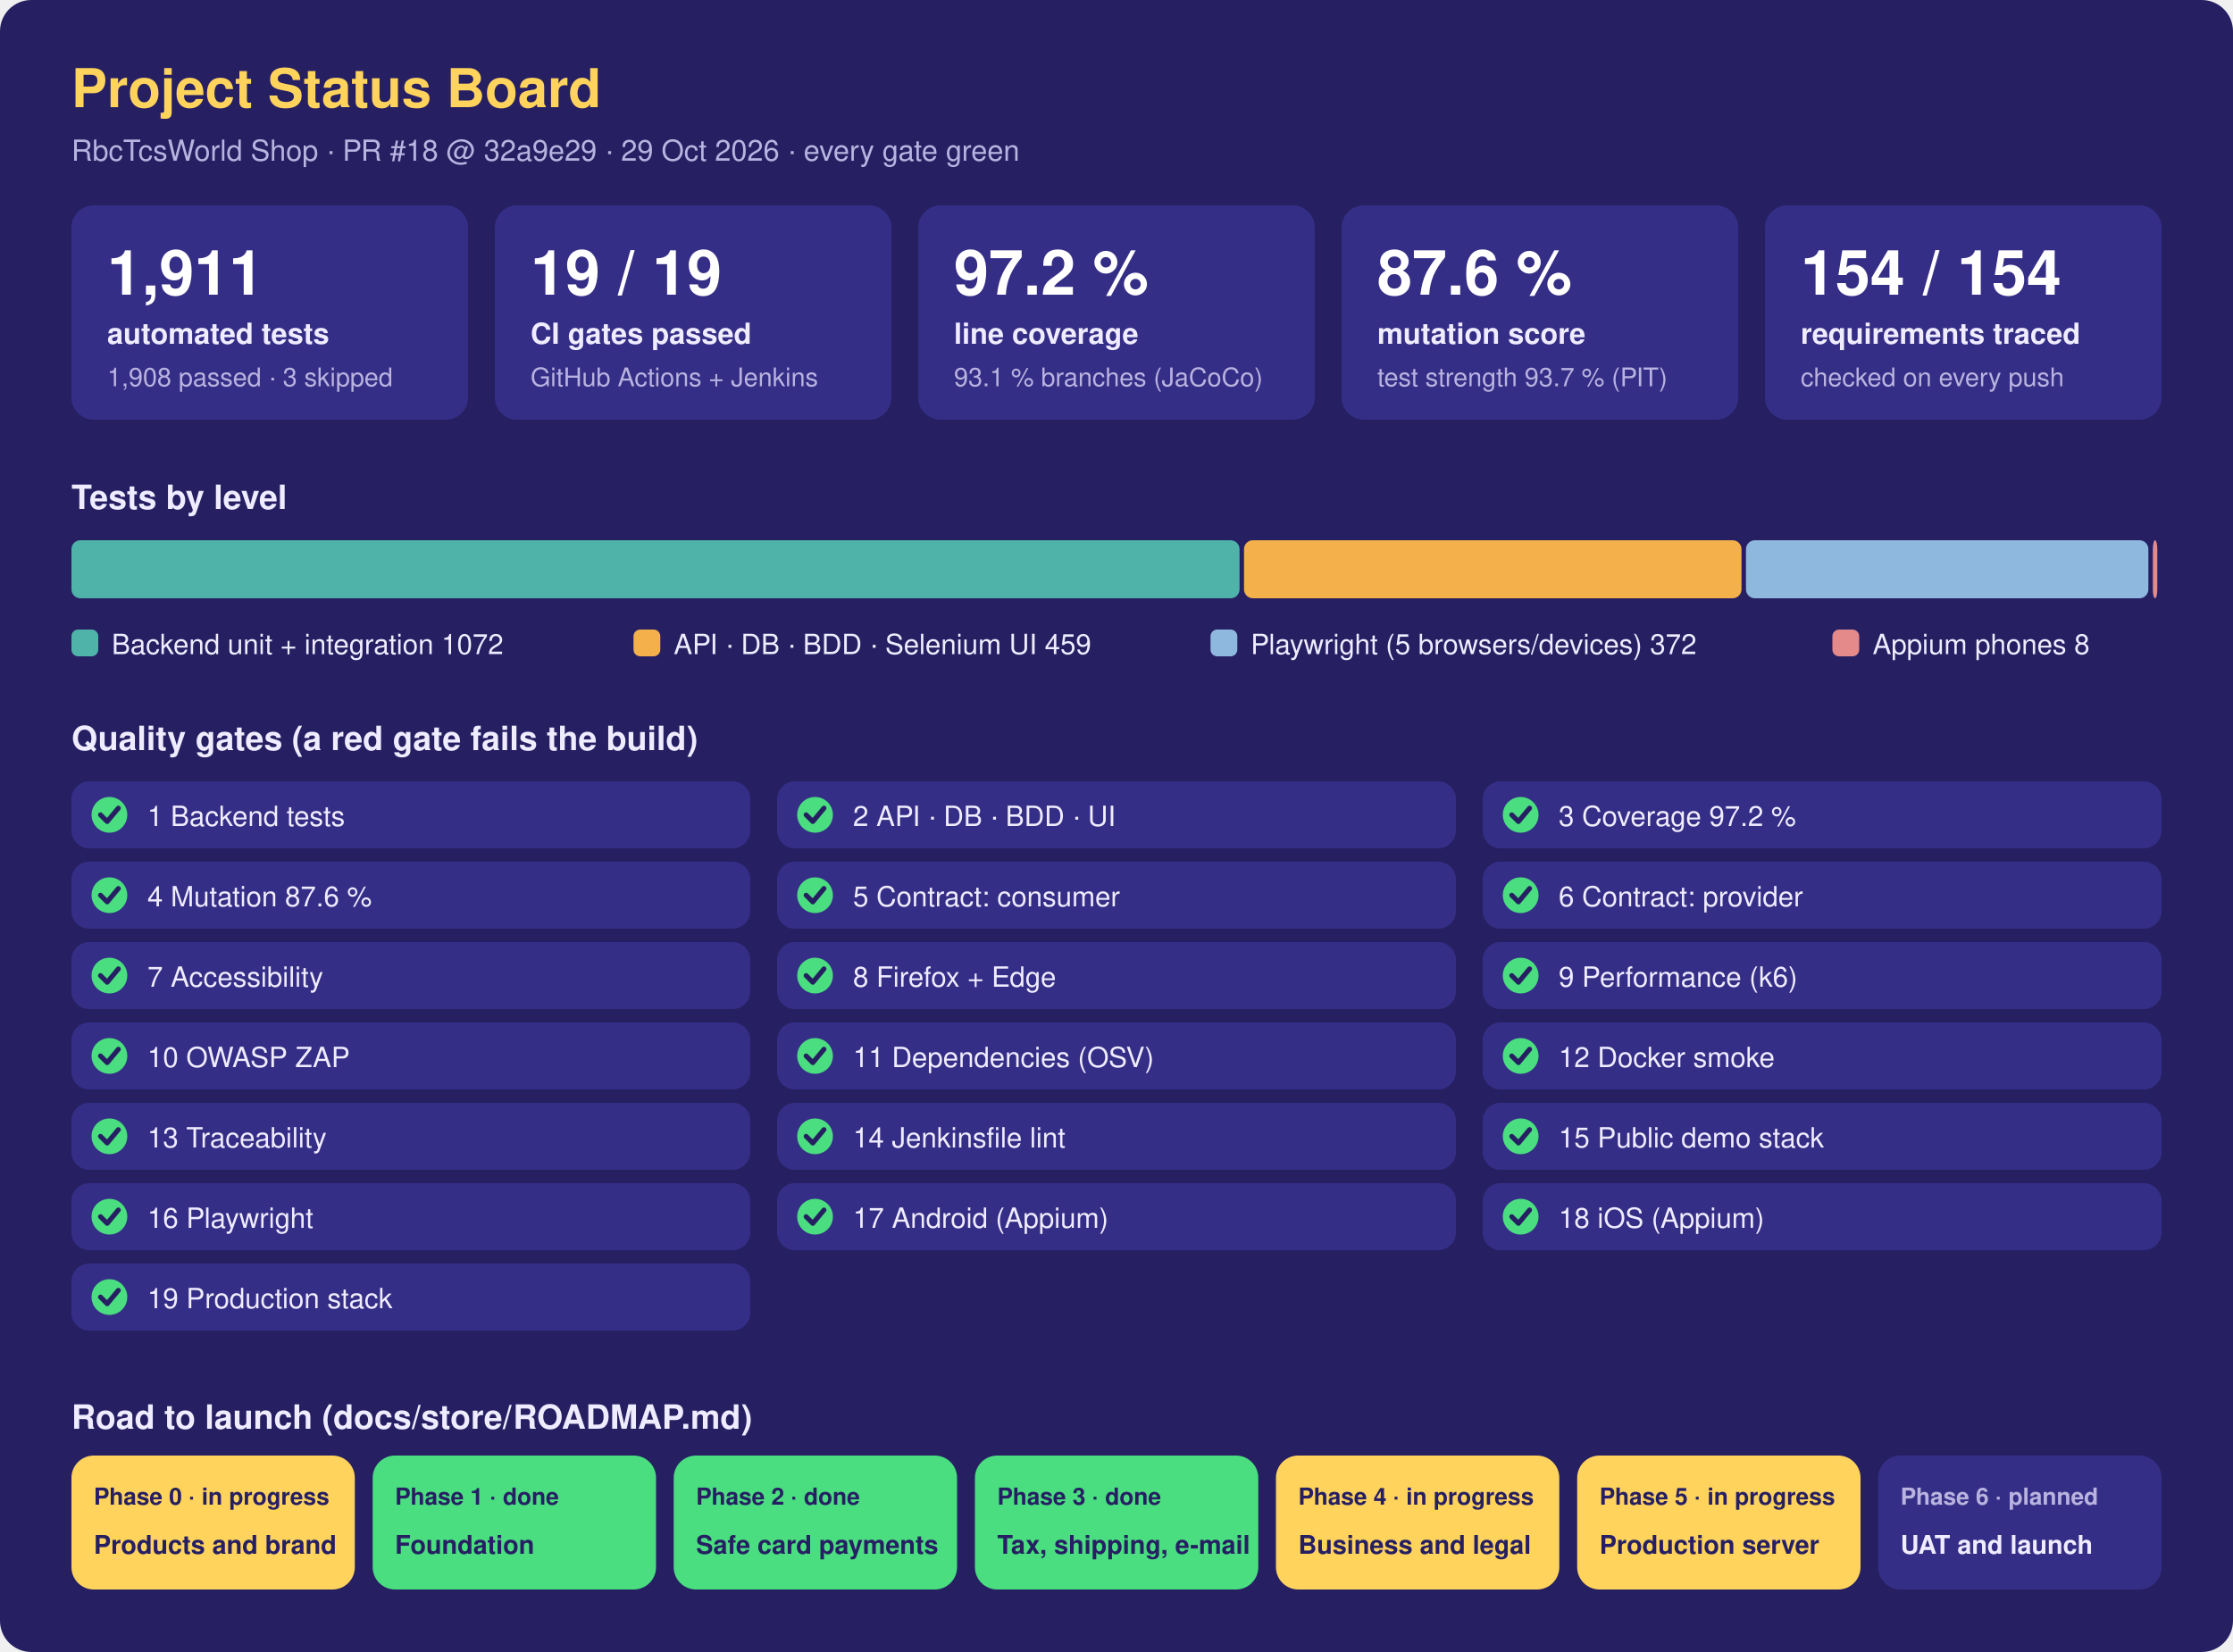
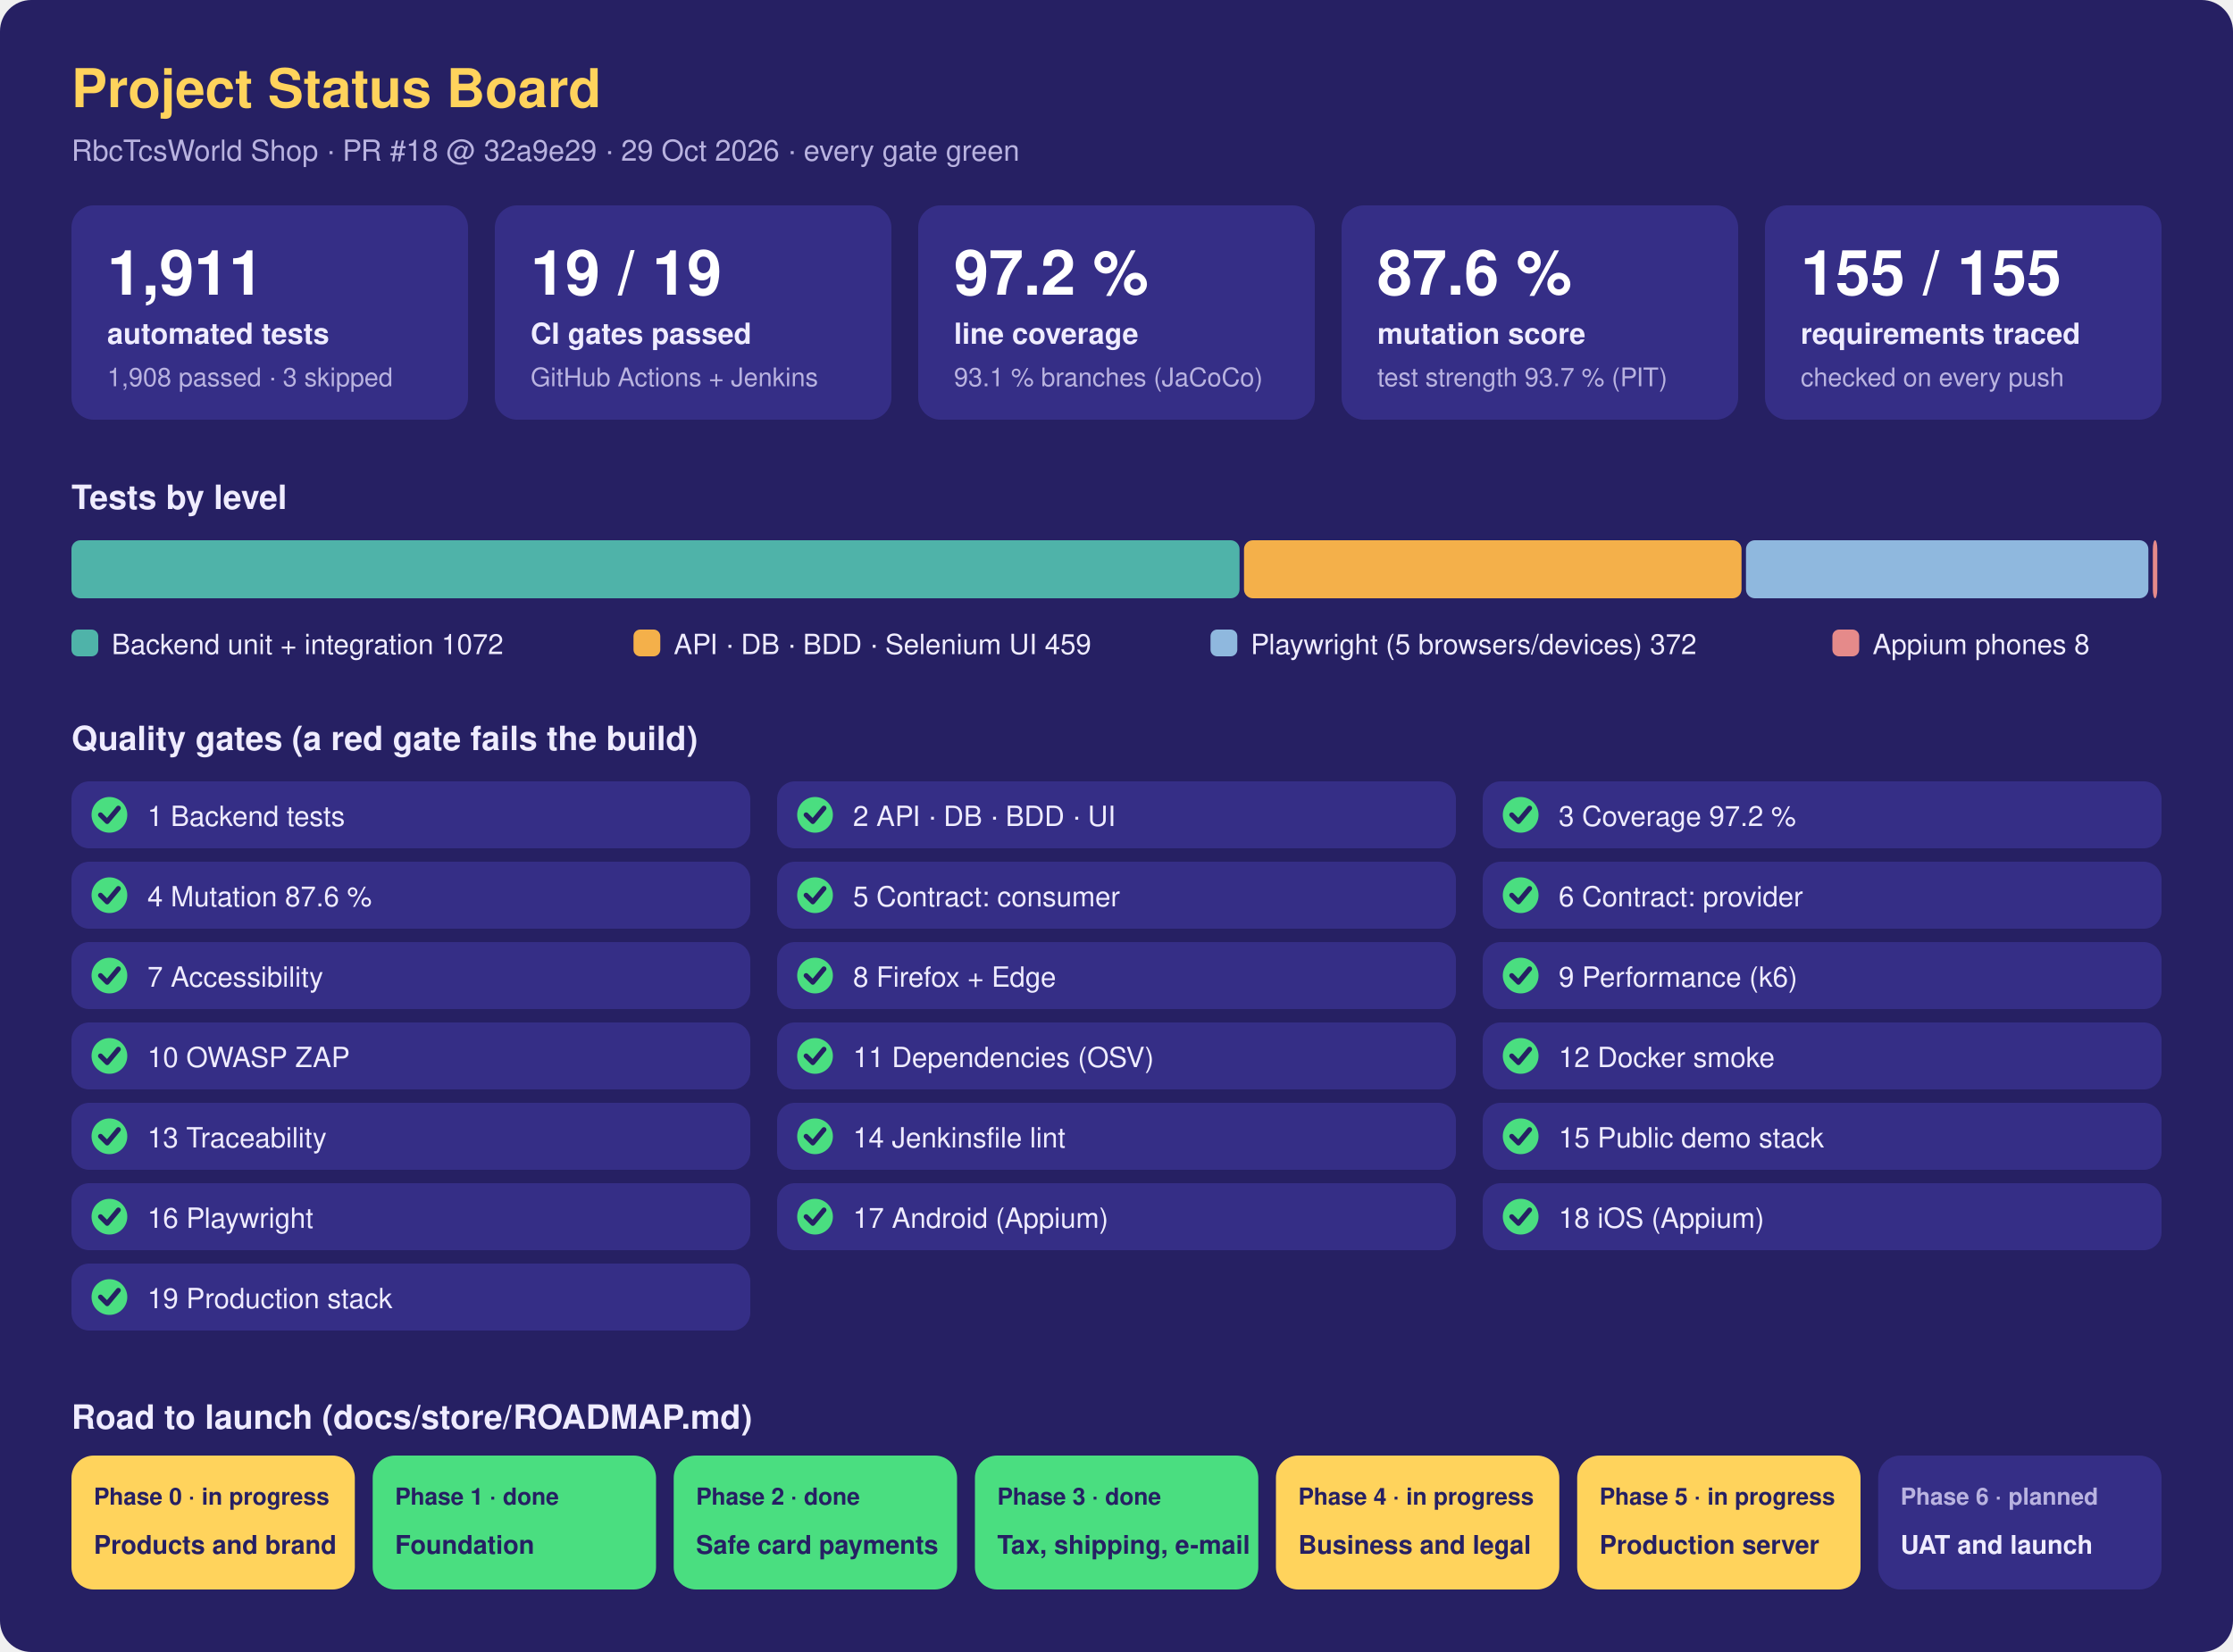
- <svg xmlns="http://www.w3.org/2000/svg" width="1000" height="740" viewBox="0 0 1000 740" role="img" aria-label="Project status board: 1911 automated tests, 1908 passed and 3 skipped by design; 19 of 19 CI gates passed; 97.2 percent line coverage; 87.6 percent mutation score; 154 of 154 requirements traced; road to launch: phase 1 foundation done, phase 0 products in progress, phases 2 and 3 (safe card payments; tax, shipping and e-mail) done, phase 4 business and legal in progress, phase 5 production server built.">
+ <svg xmlns="http://www.w3.org/2000/svg" width="1000" height="740" viewBox="0 0 1000 740" role="img" aria-label="Project status board: 1911 automated tests, 1908 passed and 3 skipped by design; 19 of 19 CI gates passed; 97.2 percent line coverage; 87.6 percent mutation score; 155 of 155 requirements traced; road to launch: phase 1 foundation done, phase 0 products in progress, phases 2 and 3 (safe card payments; tax, shipping and e-mail) done, phase 4 business and legal in progress, phase 5 production server built.">
  <rect width="1000" height="740" rx="14" fill="#262063" />
  <text x="32" y="48" font-family="'Segoe UI', Helvetica, Arial, sans-serif" font-size="24" font-weight="700" fill="#ffd35c" text-anchor="start">Project Status Board</text>
  <text x="32" y="72" font-family="'Segoe UI', Helvetica, Arial, sans-serif" font-size="13" font-weight="400" fill="#b9b3e0" text-anchor="start">RbcTcsWorld Shop · PR #18 @ 32a9e29 · 29 Oct 2026 · every gate green</text>
  <rect x="32.0" y="92" width="177.6" height="96" rx="10" fill="#352e86" />
  <text x="48.0" y="132" font-family="'Segoe UI', Helvetica, Arial, sans-serif" font-size="28" font-weight="700" fill="#ffffff" text-anchor="start">1,911</text>
  <text x="48.0" y="154" font-family="'Segoe UI', Helvetica, Arial, sans-serif" font-size="13" font-weight="600" fill="#efecff" text-anchor="start">automated tests</text>
  <text x="48.0" y="173" font-family="'Segoe UI', Helvetica, Arial, sans-serif" font-size="11.5" font-weight="400" fill="#b9b3e0" text-anchor="start">1,908 passed · 3 skipped</text>
  <rect x="221.6" y="92" width="177.6" height="96" rx="10" fill="#352e86" />
  <text x="237.6" y="132" font-family="'Segoe UI', Helvetica, Arial, sans-serif" font-size="28" font-weight="700" fill="#ffffff" text-anchor="start">19 / 19</text>
  <text x="237.6" y="154" font-family="'Segoe UI', Helvetica, Arial, sans-serif" font-size="13" font-weight="600" fill="#efecff" text-anchor="start">CI gates passed</text>
  <text x="237.6" y="173" font-family="'Segoe UI', Helvetica, Arial, sans-serif" font-size="11.5" font-weight="400" fill="#b9b3e0" text-anchor="start">GitHub Actions + Jenkins</text>
  <rect x="411.2" y="92" width="177.6" height="96" rx="10" fill="#352e86" />
  <text x="427.2" y="132" font-family="'Segoe UI', Helvetica, Arial, sans-serif" font-size="28" font-weight="700" fill="#ffffff" text-anchor="start">97.2 %</text>
  <text x="427.2" y="154" font-family="'Segoe UI', Helvetica, Arial, sans-serif" font-size="13" font-weight="600" fill="#efecff" text-anchor="start">line coverage</text>
  <text x="427.2" y="173" font-family="'Segoe UI', Helvetica, Arial, sans-serif" font-size="11.5" font-weight="400" fill="#b9b3e0" text-anchor="start">93.1 % branches (JaCoCo)</text>
  <rect x="600.8" y="92" width="177.6" height="96" rx="10" fill="#352e86" />
  <text x="616.8" y="132" font-family="'Segoe UI', Helvetica, Arial, sans-serif" font-size="28" font-weight="700" fill="#ffffff" text-anchor="start">87.6 %</text>
  <text x="616.8" y="154" font-family="'Segoe UI', Helvetica, Arial, sans-serif" font-size="13" font-weight="600" fill="#efecff" text-anchor="start">mutation score</text>
  <text x="616.8" y="173" font-family="'Segoe UI', Helvetica, Arial, sans-serif" font-size="11.5" font-weight="400" fill="#b9b3e0" text-anchor="start">test strength 93.7 % (PIT)</text>
  <rect x="790.4" y="92" width="177.6" height="96" rx="10" fill="#352e86" />
-   <text x="806.4" y="132" font-family="'Segoe UI', Helvetica, Arial, sans-serif" font-size="28" font-weight="700" fill="#ffffff" text-anchor="start">154 / 154</text>
+   <text x="806.4" y="132" font-family="'Segoe UI', Helvetica, Arial, sans-serif" font-size="28" font-weight="700" fill="#ffffff" text-anchor="start">155 / 155</text>
  <text x="806.4" y="154" font-family="'Segoe UI', Helvetica, Arial, sans-serif" font-size="13" font-weight="600" fill="#efecff" text-anchor="start">requirements traced</text>
  <text x="806.4" y="173" font-family="'Segoe UI', Helvetica, Arial, sans-serif" font-size="11.5" font-weight="400" fill="#b9b3e0" text-anchor="start">checked on every push</text>
  <text x="32" y="228" font-family="'Segoe UI', Helvetica, Arial, sans-serif" font-size="15" font-weight="700" fill="#efecff" text-anchor="start">Tests by level</text>
  <rect x="32.0" y="242" width="523.1" height="26" rx="4" fill="#4fb3a9" />
  <rect x="557.1" y="242" width="222.8" height="26" rx="4" fill="#f4b04a" />
  <rect x="781.9" y="242" width="180.2" height="26" rx="4" fill="#8fb8de" />
  <rect x="964.1" y="242" width="2.0" height="26" rx="4" fill="#e58a8a" />
  <rect x="32" y="282" width="12" height="12" rx="3" fill="#4fb3a9" />
  <text x="50" y="293" font-family="'Segoe UI', Helvetica, Arial, sans-serif" font-size="12.5" font-weight="400" fill="#efecff" text-anchor="start">Backend unit + integration 1072</text>
  <rect x="283.7" y="282" width="12" height="12" rx="3" fill="#f4b04a" />
  <text x="301.7" y="293" font-family="'Segoe UI', Helvetica, Arial, sans-serif" font-size="12.5" font-weight="400" fill="#efecff" text-anchor="start">API · DB · BDD · Selenium UI 459</text>
  <rect x="542.1" y="282" width="12" height="12" rx="3" fill="#8fb8de" />
  <text x="560.1" y="293" font-family="'Segoe UI', Helvetica, Arial, sans-serif" font-size="12.5" font-weight="400" fill="#efecff" text-anchor="start">Playwright (5 browsers/devices) 372</text>
  <rect x="820.6" y="282" width="12" height="12" rx="3" fill="#e58a8a" />
  <text x="838.6" y="293" font-family="'Segoe UI', Helvetica, Arial, sans-serif" font-size="12.5" font-weight="400" fill="#efecff" text-anchor="start">Appium phones 8</text>
  <text x="32" y="336" font-family="'Segoe UI', Helvetica, Arial, sans-serif" font-size="15" font-weight="700" fill="#efecff" text-anchor="start">Quality gates (a red gate fails the build)</text>
  <rect x="32.0" y="350" width="304.0" height="30" rx="8" fill="#352e86" />
  <circle cx="49.0" cy="365" r="8" fill="#4ade80" />
  <path d="M45.0 365 l3 3 l5 -6" fill="none" stroke="#262063" stroke-width="2.2" stroke-linecap="round" stroke-linejoin="round" />
  <text x="66.0" y="370" font-family="'Segoe UI', Helvetica, Arial, sans-serif" font-size="12.5" font-weight="400" fill="#efecff" text-anchor="start">1  Backend tests</text>
  <rect x="348.0" y="350" width="304.0" height="30" rx="8" fill="#352e86" />
  <circle cx="365.0" cy="365" r="8" fill="#4ade80" />
  <path d="M361.0 365 l3 3 l5 -6" fill="none" stroke="#262063" stroke-width="2.2" stroke-linecap="round" stroke-linejoin="round" />
  <text x="382.0" y="370" font-family="'Segoe UI', Helvetica, Arial, sans-serif" font-size="12.5" font-weight="400" fill="#efecff" text-anchor="start">2  API · DB · BDD · UI</text>
  <rect x="664.0" y="350" width="304.0" height="30" rx="8" fill="#352e86" />
  <circle cx="681.0" cy="365" r="8" fill="#4ade80" />
  <path d="M677.0 365 l3 3 l5 -6" fill="none" stroke="#262063" stroke-width="2.2" stroke-linecap="round" stroke-linejoin="round" />
  <text x="698.0" y="370" font-family="'Segoe UI', Helvetica, Arial, sans-serif" font-size="12.5" font-weight="400" fill="#efecff" text-anchor="start">3  Coverage 97.2 %</text>
  <rect x="32.0" y="386" width="304.0" height="30" rx="8" fill="#352e86" />
  <circle cx="49.0" cy="401" r="8" fill="#4ade80" />
  <path d="M45.0 401 l3 3 l5 -6" fill="none" stroke="#262063" stroke-width="2.2" stroke-linecap="round" stroke-linejoin="round" />
  <text x="66.0" y="406" font-family="'Segoe UI', Helvetica, Arial, sans-serif" font-size="12.5" font-weight="400" fill="#efecff" text-anchor="start">4  Mutation 87.6 %</text>
  <rect x="348.0" y="386" width="304.0" height="30" rx="8" fill="#352e86" />
  <circle cx="365.0" cy="401" r="8" fill="#4ade80" />
  <path d="M361.0 401 l3 3 l5 -6" fill="none" stroke="#262063" stroke-width="2.2" stroke-linecap="round" stroke-linejoin="round" />
  <text x="382.0" y="406" font-family="'Segoe UI', Helvetica, Arial, sans-serif" font-size="12.5" font-weight="400" fill="#efecff" text-anchor="start">5  Contract: consumer</text>
  <rect x="664.0" y="386" width="304.0" height="30" rx="8" fill="#352e86" />
  <circle cx="681.0" cy="401" r="8" fill="#4ade80" />
  <path d="M677.0 401 l3 3 l5 -6" fill="none" stroke="#262063" stroke-width="2.2" stroke-linecap="round" stroke-linejoin="round" />
  <text x="698.0" y="406" font-family="'Segoe UI', Helvetica, Arial, sans-serif" font-size="12.5" font-weight="400" fill="#efecff" text-anchor="start">6  Contract: provider</text>
  <rect x="32.0" y="422" width="304.0" height="30" rx="8" fill="#352e86" />
  <circle cx="49.0" cy="437" r="8" fill="#4ade80" />
  <path d="M45.0 437 l3 3 l5 -6" fill="none" stroke="#262063" stroke-width="2.2" stroke-linecap="round" stroke-linejoin="round" />
  <text x="66.0" y="442" font-family="'Segoe UI', Helvetica, Arial, sans-serif" font-size="12.5" font-weight="400" fill="#efecff" text-anchor="start">7  Accessibility</text>
  <rect x="348.0" y="422" width="304.0" height="30" rx="8" fill="#352e86" />
  <circle cx="365.0" cy="437" r="8" fill="#4ade80" />
  <path d="M361.0 437 l3 3 l5 -6" fill="none" stroke="#262063" stroke-width="2.2" stroke-linecap="round" stroke-linejoin="round" />
  <text x="382.0" y="442" font-family="'Segoe UI', Helvetica, Arial, sans-serif" font-size="12.5" font-weight="400" fill="#efecff" text-anchor="start">8  Firefox + Edge</text>
  <rect x="664.0" y="422" width="304.0" height="30" rx="8" fill="#352e86" />
  <circle cx="681.0" cy="437" r="8" fill="#4ade80" />
  <path d="M677.0 437 l3 3 l5 -6" fill="none" stroke="#262063" stroke-width="2.2" stroke-linecap="round" stroke-linejoin="round" />
  <text x="698.0" y="442" font-family="'Segoe UI', Helvetica, Arial, sans-serif" font-size="12.5" font-weight="400" fill="#efecff" text-anchor="start">9  Performance (k6)</text>
  <rect x="32.0" y="458" width="304.0" height="30" rx="8" fill="#352e86" />
  <circle cx="49.0" cy="473" r="8" fill="#4ade80" />
  <path d="M45.0 473 l3 3 l5 -6" fill="none" stroke="#262063" stroke-width="2.2" stroke-linecap="round" stroke-linejoin="round" />
  <text x="66.0" y="478" font-family="'Segoe UI', Helvetica, Arial, sans-serif" font-size="12.5" font-weight="400" fill="#efecff" text-anchor="start">10  OWASP ZAP</text>
  <rect x="348.0" y="458" width="304.0" height="30" rx="8" fill="#352e86" />
  <circle cx="365.0" cy="473" r="8" fill="#4ade80" />
  <path d="M361.0 473 l3 3 l5 -6" fill="none" stroke="#262063" stroke-width="2.2" stroke-linecap="round" stroke-linejoin="round" />
  <text x="382.0" y="478" font-family="'Segoe UI', Helvetica, Arial, sans-serif" font-size="12.5" font-weight="400" fill="#efecff" text-anchor="start">11  Dependencies (OSV)</text>
  <rect x="664.0" y="458" width="304.0" height="30" rx="8" fill="#352e86" />
  <circle cx="681.0" cy="473" r="8" fill="#4ade80" />
  <path d="M677.0 473 l3 3 l5 -6" fill="none" stroke="#262063" stroke-width="2.2" stroke-linecap="round" stroke-linejoin="round" />
  <text x="698.0" y="478" font-family="'Segoe UI', Helvetica, Arial, sans-serif" font-size="12.5" font-weight="400" fill="#efecff" text-anchor="start">12  Docker smoke</text>
  <rect x="32.0" y="494" width="304.0" height="30" rx="8" fill="#352e86" />
  <circle cx="49.0" cy="509" r="8" fill="#4ade80" />
  <path d="M45.0 509 l3 3 l5 -6" fill="none" stroke="#262063" stroke-width="2.2" stroke-linecap="round" stroke-linejoin="round" />
  <text x="66.0" y="514" font-family="'Segoe UI', Helvetica, Arial, sans-serif" font-size="12.5" font-weight="400" fill="#efecff" text-anchor="start">13  Traceability</text>
  <rect x="348.0" y="494" width="304.0" height="30" rx="8" fill="#352e86" />
  <circle cx="365.0" cy="509" r="8" fill="#4ade80" />
  <path d="M361.0 509 l3 3 l5 -6" fill="none" stroke="#262063" stroke-width="2.2" stroke-linecap="round" stroke-linejoin="round" />
  <text x="382.0" y="514" font-family="'Segoe UI', Helvetica, Arial, sans-serif" font-size="12.5" font-weight="400" fill="#efecff" text-anchor="start">14  Jenkinsfile lint</text>
  <rect x="664.0" y="494" width="304.0" height="30" rx="8" fill="#352e86" />
  <circle cx="681.0" cy="509" r="8" fill="#4ade80" />
  <path d="M677.0 509 l3 3 l5 -6" fill="none" stroke="#262063" stroke-width="2.2" stroke-linecap="round" stroke-linejoin="round" />
  <text x="698.0" y="514" font-family="'Segoe UI', Helvetica, Arial, sans-serif" font-size="12.5" font-weight="400" fill="#efecff" text-anchor="start">15  Public demo stack</text>
  <rect x="32.0" y="530" width="304.0" height="30" rx="8" fill="#352e86" />
  <circle cx="49.0" cy="545" r="8" fill="#4ade80" />
  <path d="M45.0 545 l3 3 l5 -6" fill="none" stroke="#262063" stroke-width="2.2" stroke-linecap="round" stroke-linejoin="round" />
  <text x="66.0" y="550" font-family="'Segoe UI', Helvetica, Arial, sans-serif" font-size="12.5" font-weight="400" fill="#efecff" text-anchor="start">16  Playwright</text>
  <rect x="348.0" y="530" width="304.0" height="30" rx="8" fill="#352e86" />
  <circle cx="365.0" cy="545" r="8" fill="#4ade80" />
  <path d="M361.0 545 l3 3 l5 -6" fill="none" stroke="#262063" stroke-width="2.2" stroke-linecap="round" stroke-linejoin="round" />
  <text x="382.0" y="550" font-family="'Segoe UI', Helvetica, Arial, sans-serif" font-size="12.5" font-weight="400" fill="#efecff" text-anchor="start">17  Android (Appium)</text>
  <rect x="664.0" y="530" width="304.0" height="30" rx="8" fill="#352e86" />
  <circle cx="681.0" cy="545" r="8" fill="#4ade80" />
  <path d="M677.0 545 l3 3 l5 -6" fill="none" stroke="#262063" stroke-width="2.2" stroke-linecap="round" stroke-linejoin="round" />
  <text x="698.0" y="550" font-family="'Segoe UI', Helvetica, Arial, sans-serif" font-size="12.5" font-weight="400" fill="#efecff" text-anchor="start">18  iOS (Appium)</text>
  <rect x="32.0" y="566" width="304.0" height="30" rx="8" fill="#352e86" />
  <circle cx="49.0" cy="581" r="8" fill="#4ade80" />
  <path d="M45.0 581 l3 3 l5 -6" fill="none" stroke="#262063" stroke-width="2.2" stroke-linecap="round" stroke-linejoin="round" />
  <text x="66.0" y="586" font-family="'Segoe UI', Helvetica, Arial, sans-serif" font-size="12.5" font-weight="400" fill="#efecff" text-anchor="start">19  Production stack</text>
  <text x="32" y="640" font-family="'Segoe UI', Helvetica, Arial, sans-serif" font-size="15" font-weight="700" fill="#efecff" text-anchor="start">Road to launch (docs/store/ROADMAP.md)</text>
  <rect x="32.0" y="652" width="126.9" height="60" rx="10" fill="#ffd35c" />
  <text x="42.0" y="674" font-family="'Segoe UI', Helvetica, Arial, sans-serif" font-size="10.5" font-weight="700" fill="#262063" text-anchor="start">Phase 0 · in progress</text>
  <text x="42.0" y="696" font-family="'Segoe UI', Helvetica, Arial, sans-serif" font-size="11.5" font-weight="600" fill="#262063" text-anchor="start">Products and brand</text>
  <rect x="166.9" y="652" width="126.9" height="60" rx="10" fill="#4ade80" />
  <text x="176.9" y="674" font-family="'Segoe UI', Helvetica, Arial, sans-serif" font-size="10.5" font-weight="700" fill="#262063" text-anchor="start">Phase 1 · done</text>
  <text x="176.9" y="696" font-family="'Segoe UI', Helvetica, Arial, sans-serif" font-size="11.5" font-weight="600" fill="#262063" text-anchor="start">Foundation</text>
  <rect x="301.7" y="652" width="126.9" height="60" rx="10" fill="#4ade80" />
  <text x="311.7" y="674" font-family="'Segoe UI', Helvetica, Arial, sans-serif" font-size="10.5" font-weight="700" fill="#262063" text-anchor="start">Phase 2 · done</text>
  <text x="311.7" y="696" font-family="'Segoe UI', Helvetica, Arial, sans-serif" font-size="11.5" font-weight="600" fill="#262063" text-anchor="start">Safe card payments</text>
  <rect x="436.6" y="652" width="126.9" height="60" rx="10" fill="#4ade80" />
  <text x="446.6" y="674" font-family="'Segoe UI', Helvetica, Arial, sans-serif" font-size="10.5" font-weight="700" fill="#262063" text-anchor="start">Phase 3 · done</text>
  <text x="446.6" y="696" font-family="'Segoe UI', Helvetica, Arial, sans-serif" font-size="11.5" font-weight="600" fill="#262063" text-anchor="start">Tax, shipping, e-mail</text>
  <rect x="571.4" y="652" width="126.9" height="60" rx="10" fill="#ffd35c" />
  <text x="581.4" y="674" font-family="'Segoe UI', Helvetica, Arial, sans-serif" font-size="10.5" font-weight="700" fill="#262063" text-anchor="start">Phase 4 · in progress</text>
  <text x="581.4" y="696" font-family="'Segoe UI', Helvetica, Arial, sans-serif" font-size="11.5" font-weight="600" fill="#262063" text-anchor="start">Business and legal</text>
  <rect x="706.3" y="652" width="126.9" height="60" rx="10" fill="#ffd35c" />
  <text x="716.3" y="674" font-family="'Segoe UI', Helvetica, Arial, sans-serif" font-size="10.5" font-weight="700" fill="#262063" text-anchor="start">Phase 5 · in progress</text>
  <text x="716.3" y="696" font-family="'Segoe UI', Helvetica, Arial, sans-serif" font-size="11.5" font-weight="600" fill="#262063" text-anchor="start">Production server</text>
  <rect x="841.1" y="652" width="126.9" height="60" rx="10" fill="#352e86" />
  <text x="851.1" y="674" font-family="'Segoe UI', Helvetica, Arial, sans-serif" font-size="10.5" font-weight="700" fill="#b9b3e0" text-anchor="start">Phase 6 · planned</text>
  <text x="851.1" y="696" font-family="'Segoe UI', Helvetica, Arial, sans-serif" font-size="11.5" font-weight="600" fill="#efecff" text-anchor="start">UAT and launch</text>
</svg>
